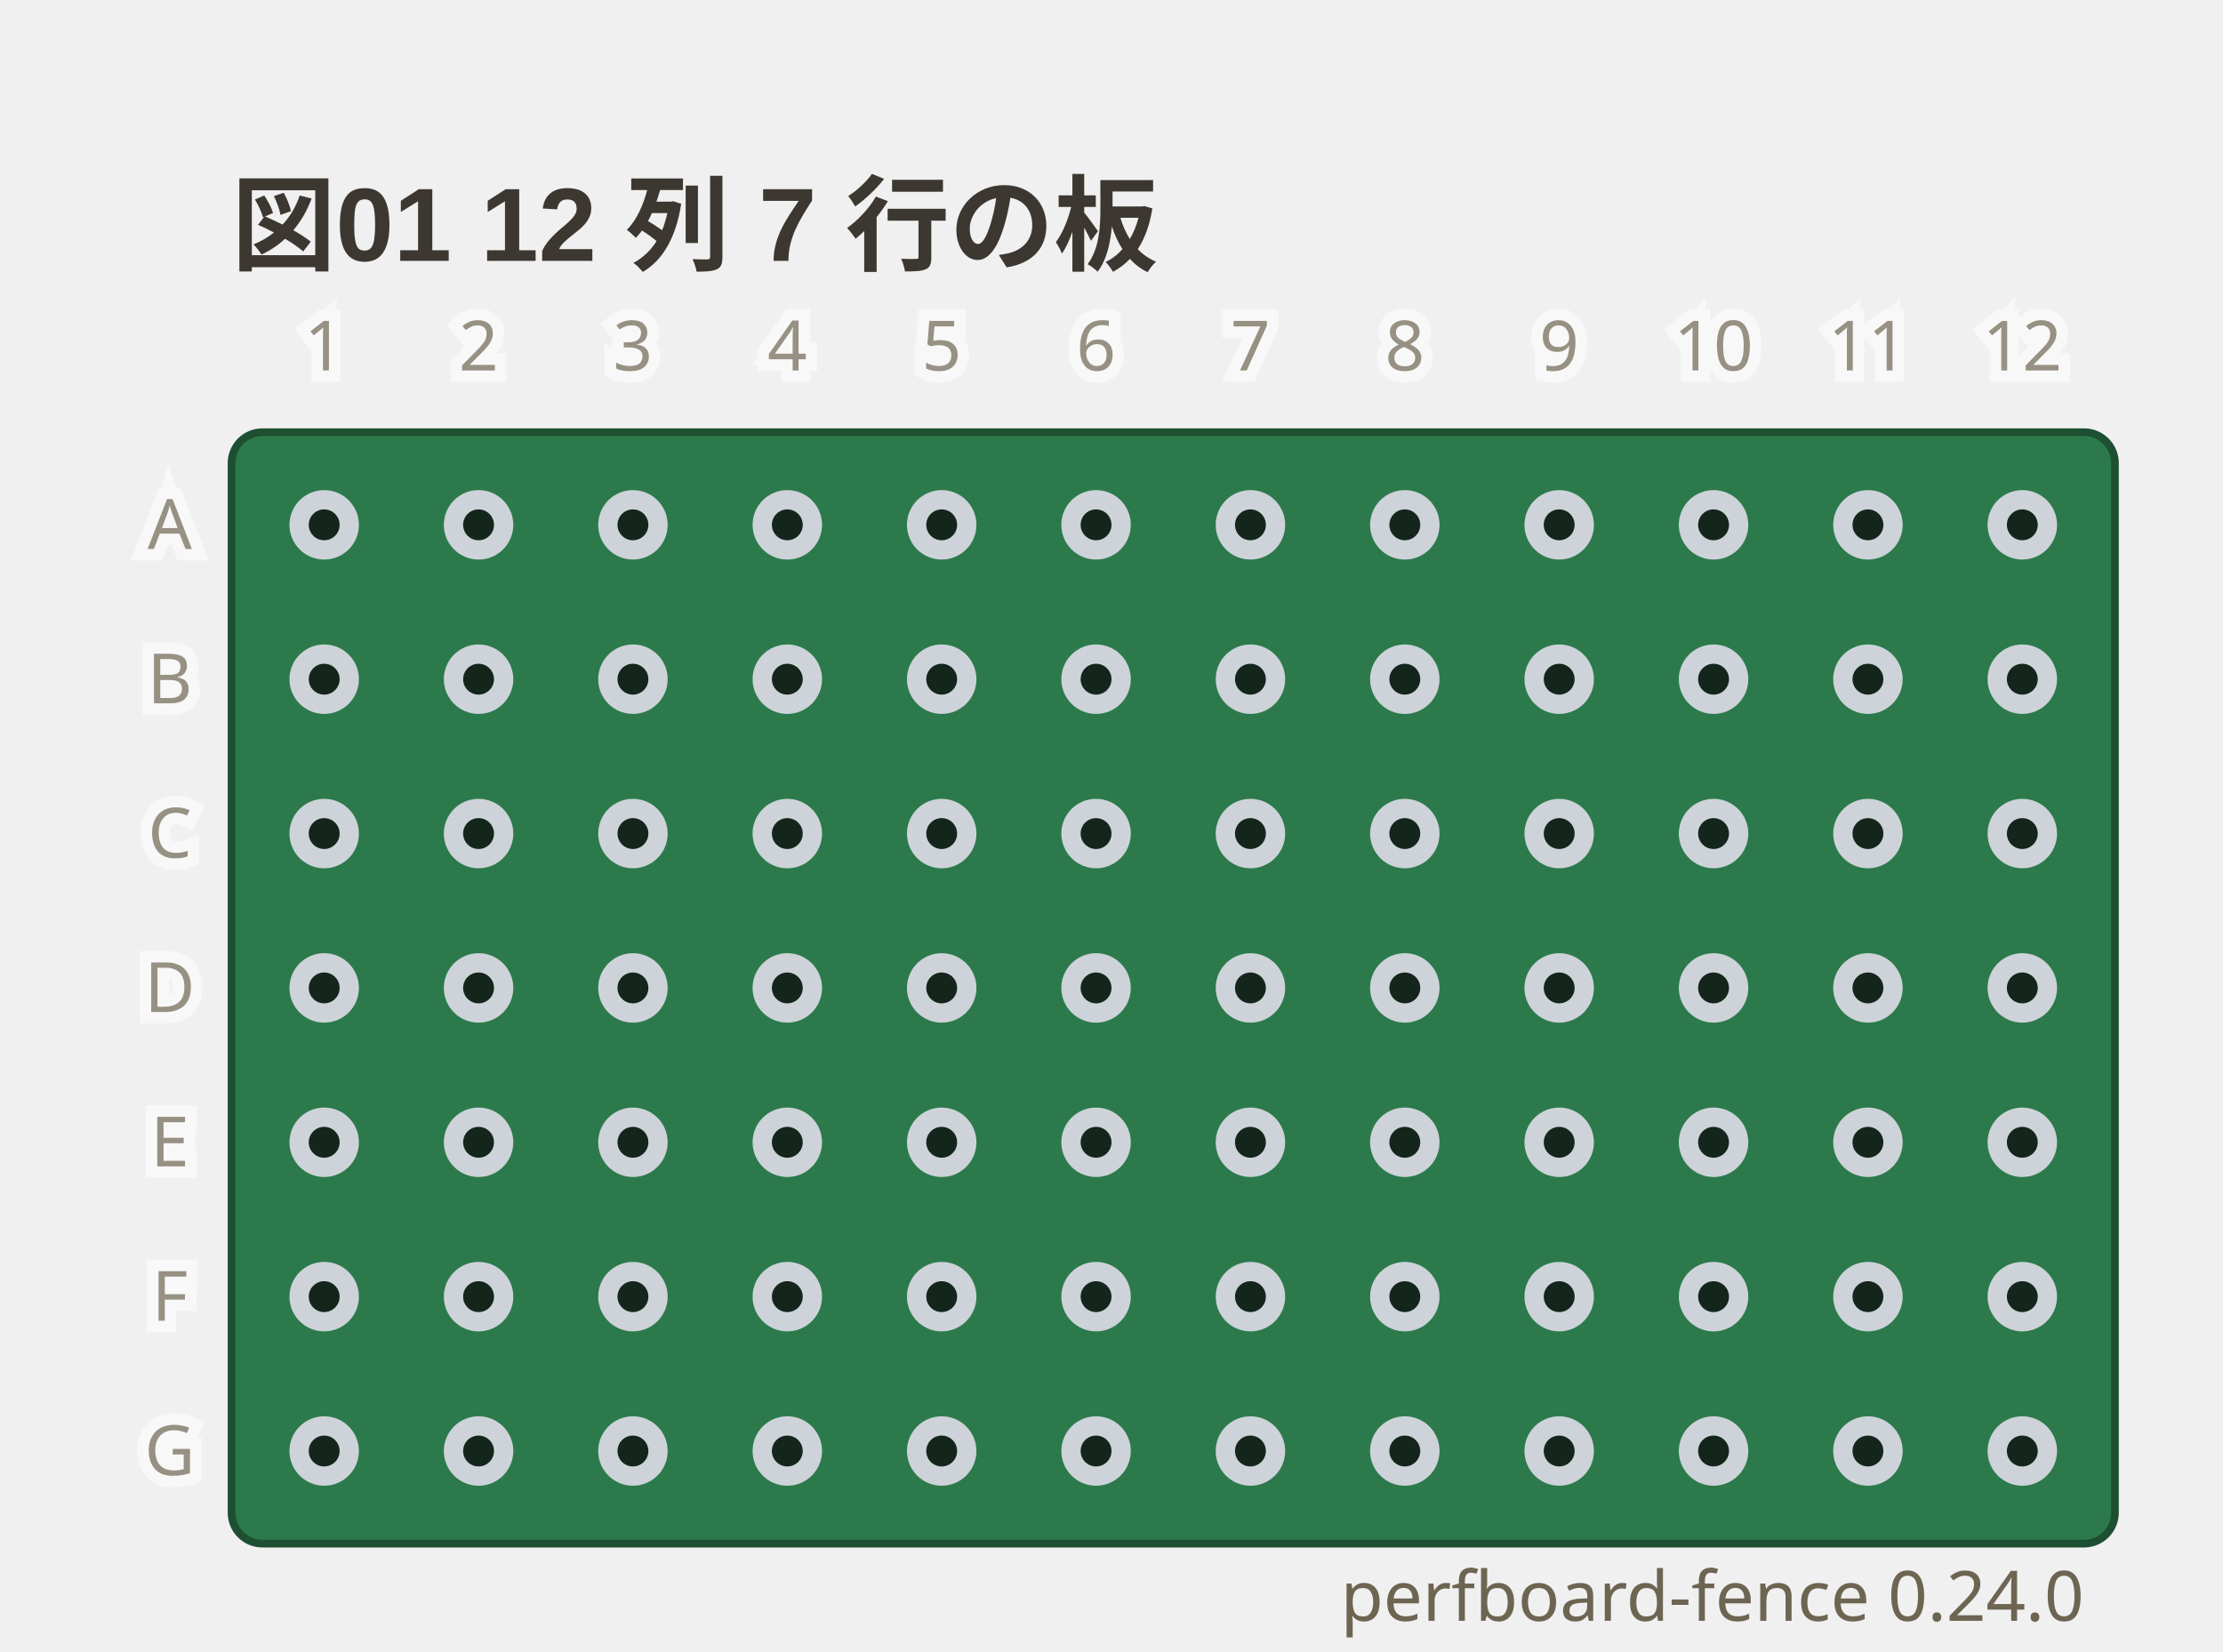
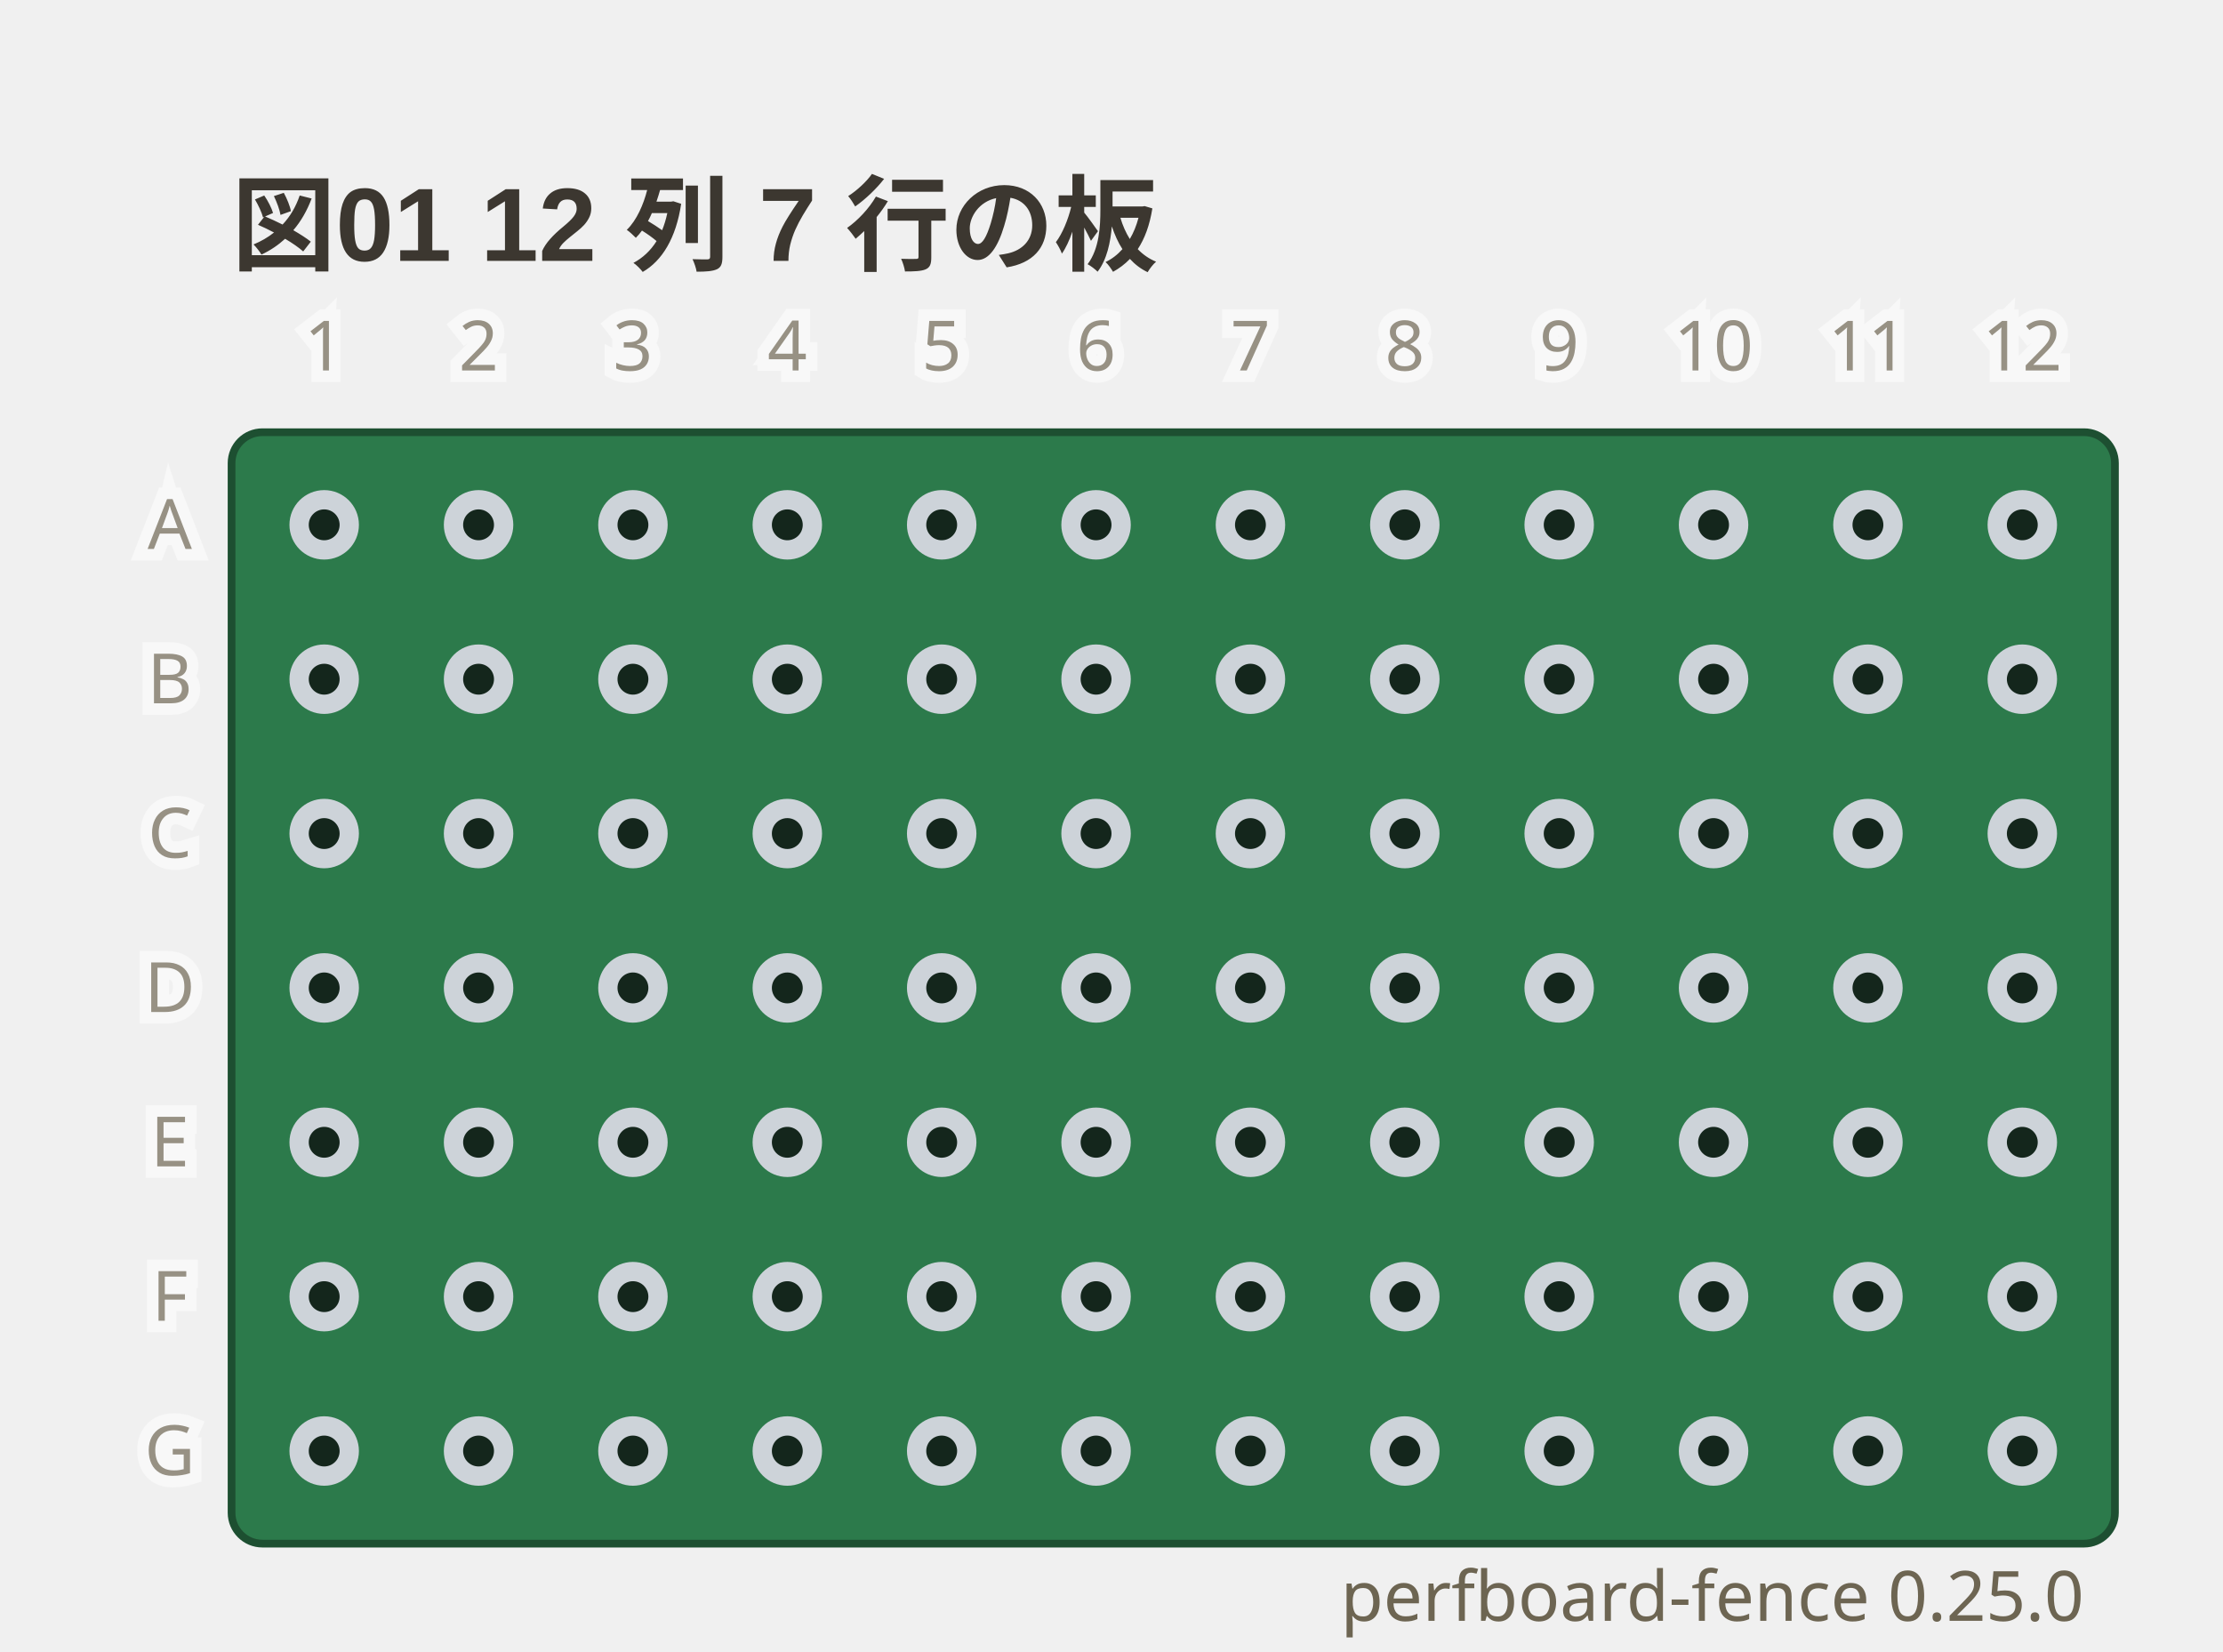
- <svg xmlns="http://www.w3.org/2000/svg" viewBox="0 0 288 214" width="288" height="214" data-perfboard-fence="0.24.0" role="img">
+ <svg xmlns="http://www.w3.org/2000/svg" viewBox="0 0 288 214" width="288" height="214" data-perfboard-fence="0.25.0" role="img">
  <text x="30" y="34" text-anchor="start" font-family="'Segoe UI', 'Helvetica Neue', Arial, 'Noto Sans', 'Hiragino Sans', 'Yu Gothic UI', 'Noto Sans CJK JP', sans-serif" fill="#3c3730" font-size="13.5" font-weight="600">図01 12 列 7 行の板</text>
  <rect x="30" y="56" width="244" height="144" rx="4" fill="#2c7a4b" stroke="#1d4f31" stroke-width="1" />
  <circle cx="42" cy="68" r="3.25" fill="#14261c" stroke="#cdd3d9" stroke-width="2.5" />
  <circle cx="62" cy="68" r="3.25" fill="#14261c" stroke="#cdd3d9" stroke-width="2.5" />
  <circle cx="82" cy="68" r="3.25" fill="#14261c" stroke="#cdd3d9" stroke-width="2.5" />
  <circle cx="102" cy="68" r="3.25" fill="#14261c" stroke="#cdd3d9" stroke-width="2.5" />
  <circle cx="122" cy="68" r="3.25" fill="#14261c" stroke="#cdd3d9" stroke-width="2.5" />
  <circle cx="142" cy="68" r="3.25" fill="#14261c" stroke="#cdd3d9" stroke-width="2.5" />
  <circle cx="162" cy="68" r="3.25" fill="#14261c" stroke="#cdd3d9" stroke-width="2.5" />
  <circle cx="182" cy="68" r="3.25" fill="#14261c" stroke="#cdd3d9" stroke-width="2.5" />
  <circle cx="202" cy="68" r="3.25" fill="#14261c" stroke="#cdd3d9" stroke-width="2.5" />
  <circle cx="222" cy="68" r="3.25" fill="#14261c" stroke="#cdd3d9" stroke-width="2.5" />
  <circle cx="242" cy="68" r="3.25" fill="#14261c" stroke="#cdd3d9" stroke-width="2.5" />
  <circle cx="262" cy="68" r="3.25" fill="#14261c" stroke="#cdd3d9" stroke-width="2.5" />
  <circle cx="42" cy="88" r="3.25" fill="#14261c" stroke="#cdd3d9" stroke-width="2.5" />
  <circle cx="62" cy="88" r="3.25" fill="#14261c" stroke="#cdd3d9" stroke-width="2.5" />
  <circle cx="82" cy="88" r="3.25" fill="#14261c" stroke="#cdd3d9" stroke-width="2.5" />
  <circle cx="102" cy="88" r="3.25" fill="#14261c" stroke="#cdd3d9" stroke-width="2.5" />
  <circle cx="122" cy="88" r="3.25" fill="#14261c" stroke="#cdd3d9" stroke-width="2.5" />
  <circle cx="142" cy="88" r="3.25" fill="#14261c" stroke="#cdd3d9" stroke-width="2.5" />
  <circle cx="162" cy="88" r="3.25" fill="#14261c" stroke="#cdd3d9" stroke-width="2.5" />
  <circle cx="182" cy="88" r="3.25" fill="#14261c" stroke="#cdd3d9" stroke-width="2.5" />
  <circle cx="202" cy="88" r="3.25" fill="#14261c" stroke="#cdd3d9" stroke-width="2.5" />
  <circle cx="222" cy="88" r="3.25" fill="#14261c" stroke="#cdd3d9" stroke-width="2.5" />
  <circle cx="242" cy="88" r="3.25" fill="#14261c" stroke="#cdd3d9" stroke-width="2.5" />
  <circle cx="262" cy="88" r="3.25" fill="#14261c" stroke="#cdd3d9" stroke-width="2.5" />
  <circle cx="42" cy="108" r="3.25" fill="#14261c" stroke="#cdd3d9" stroke-width="2.5" />
  <circle cx="62" cy="108" r="3.25" fill="#14261c" stroke="#cdd3d9" stroke-width="2.5" />
  <circle cx="82" cy="108" r="3.25" fill="#14261c" stroke="#cdd3d9" stroke-width="2.5" />
  <circle cx="102" cy="108" r="3.25" fill="#14261c" stroke="#cdd3d9" stroke-width="2.5" />
  <circle cx="122" cy="108" r="3.25" fill="#14261c" stroke="#cdd3d9" stroke-width="2.5" />
  <circle cx="142" cy="108" r="3.25" fill="#14261c" stroke="#cdd3d9" stroke-width="2.5" />
  <circle cx="162" cy="108" r="3.25" fill="#14261c" stroke="#cdd3d9" stroke-width="2.5" />
  <circle cx="182" cy="108" r="3.25" fill="#14261c" stroke="#cdd3d9" stroke-width="2.5" />
  <circle cx="202" cy="108" r="3.25" fill="#14261c" stroke="#cdd3d9" stroke-width="2.5" />
  <circle cx="222" cy="108" r="3.25" fill="#14261c" stroke="#cdd3d9" stroke-width="2.5" />
  <circle cx="242" cy="108" r="3.25" fill="#14261c" stroke="#cdd3d9" stroke-width="2.5" />
  <circle cx="262" cy="108" r="3.25" fill="#14261c" stroke="#cdd3d9" stroke-width="2.5" />
  <circle cx="42" cy="128" r="3.25" fill="#14261c" stroke="#cdd3d9" stroke-width="2.5" />
  <circle cx="62" cy="128" r="3.25" fill="#14261c" stroke="#cdd3d9" stroke-width="2.5" />
  <circle cx="82" cy="128" r="3.25" fill="#14261c" stroke="#cdd3d9" stroke-width="2.5" />
  <circle cx="102" cy="128" r="3.25" fill="#14261c" stroke="#cdd3d9" stroke-width="2.5" />
  <circle cx="122" cy="128" r="3.25" fill="#14261c" stroke="#cdd3d9" stroke-width="2.5" />
  <circle cx="142" cy="128" r="3.25" fill="#14261c" stroke="#cdd3d9" stroke-width="2.5" />
  <circle cx="162" cy="128" r="3.25" fill="#14261c" stroke="#cdd3d9" stroke-width="2.5" />
  <circle cx="182" cy="128" r="3.25" fill="#14261c" stroke="#cdd3d9" stroke-width="2.5" />
  <circle cx="202" cy="128" r="3.25" fill="#14261c" stroke="#cdd3d9" stroke-width="2.5" />
  <circle cx="222" cy="128" r="3.25" fill="#14261c" stroke="#cdd3d9" stroke-width="2.5" />
  <circle cx="242" cy="128" r="3.25" fill="#14261c" stroke="#cdd3d9" stroke-width="2.5" />
  <circle cx="262" cy="128" r="3.25" fill="#14261c" stroke="#cdd3d9" stroke-width="2.5" />
  <circle cx="42" cy="148" r="3.25" fill="#14261c" stroke="#cdd3d9" stroke-width="2.5" />
  <circle cx="62" cy="148" r="3.25" fill="#14261c" stroke="#cdd3d9" stroke-width="2.5" />
  <circle cx="82" cy="148" r="3.25" fill="#14261c" stroke="#cdd3d9" stroke-width="2.5" />
  <circle cx="102" cy="148" r="3.25" fill="#14261c" stroke="#cdd3d9" stroke-width="2.5" />
  <circle cx="122" cy="148" r="3.25" fill="#14261c" stroke="#cdd3d9" stroke-width="2.5" />
  <circle cx="142" cy="148" r="3.25" fill="#14261c" stroke="#cdd3d9" stroke-width="2.5" />
  <circle cx="162" cy="148" r="3.25" fill="#14261c" stroke="#cdd3d9" stroke-width="2.5" />
  <circle cx="182" cy="148" r="3.25" fill="#14261c" stroke="#cdd3d9" stroke-width="2.5" />
  <circle cx="202" cy="148" r="3.25" fill="#14261c" stroke="#cdd3d9" stroke-width="2.5" />
  <circle cx="222" cy="148" r="3.25" fill="#14261c" stroke="#cdd3d9" stroke-width="2.5" />
  <circle cx="242" cy="148" r="3.25" fill="#14261c" stroke="#cdd3d9" stroke-width="2.5" />
  <circle cx="262" cy="148" r="3.25" fill="#14261c" stroke="#cdd3d9" stroke-width="2.5" />
  <circle cx="42" cy="168" r="3.25" fill="#14261c" stroke="#cdd3d9" stroke-width="2.5" />
  <circle cx="62" cy="168" r="3.25" fill="#14261c" stroke="#cdd3d9" stroke-width="2.5" />
  <circle cx="82" cy="168" r="3.25" fill="#14261c" stroke="#cdd3d9" stroke-width="2.5" />
  <circle cx="102" cy="168" r="3.25" fill="#14261c" stroke="#cdd3d9" stroke-width="2.5" />
  <circle cx="122" cy="168" r="3.25" fill="#14261c" stroke="#cdd3d9" stroke-width="2.5" />
  <circle cx="142" cy="168" r="3.25" fill="#14261c" stroke="#cdd3d9" stroke-width="2.5" />
  <circle cx="162" cy="168" r="3.25" fill="#14261c" stroke="#cdd3d9" stroke-width="2.5" />
  <circle cx="182" cy="168" r="3.25" fill="#14261c" stroke="#cdd3d9" stroke-width="2.5" />
  <circle cx="202" cy="168" r="3.25" fill="#14261c" stroke="#cdd3d9" stroke-width="2.5" />
  <circle cx="222" cy="168" r="3.25" fill="#14261c" stroke="#cdd3d9" stroke-width="2.5" />
  <circle cx="242" cy="168" r="3.25" fill="#14261c" stroke="#cdd3d9" stroke-width="2.5" />
  <circle cx="262" cy="168" r="3.25" fill="#14261c" stroke="#cdd3d9" stroke-width="2.5" />
  <circle cx="42" cy="188" r="3.25" fill="#14261c" stroke="#cdd3d9" stroke-width="2.5" />
  <circle cx="62" cy="188" r="3.25" fill="#14261c" stroke="#cdd3d9" stroke-width="2.5" />
  <circle cx="82" cy="188" r="3.25" fill="#14261c" stroke="#cdd3d9" stroke-width="2.5" />
  <circle cx="102" cy="188" r="3.25" fill="#14261c" stroke="#cdd3d9" stroke-width="2.5" />
  <circle cx="122" cy="188" r="3.25" fill="#14261c" stroke="#cdd3d9" stroke-width="2.5" />
  <circle cx="142" cy="188" r="3.25" fill="#14261c" stroke="#cdd3d9" stroke-width="2.5" />
  <circle cx="162" cy="188" r="3.25" fill="#14261c" stroke="#cdd3d9" stroke-width="2.5" />
  <circle cx="182" cy="188" r="3.25" fill="#14261c" stroke="#cdd3d9" stroke-width="2.5" />
  <circle cx="202" cy="188" r="3.25" fill="#14261c" stroke="#cdd3d9" stroke-width="2.5" />
  <circle cx="222" cy="188" r="3.25" fill="#14261c" stroke="#cdd3d9" stroke-width="2.5" />
  <circle cx="242" cy="188" r="3.25" fill="#14261c" stroke="#cdd3d9" stroke-width="2.5" />
  <circle cx="262" cy="188" r="3.25" fill="#14261c" stroke="#cdd3d9" stroke-width="2.5" />
  <text x="22" y="68" text-anchor="middle" font-family="ui-sans-serif, system-ui, sans-serif" stroke="#ffffff" stroke-width="3" fill="#ffffff" font-size="9" dominant-baseline="middle" opacity="0.5" aria-hidden="true">A</text>
  <text x="22" y="68" text-anchor="middle" font-family="ui-sans-serif, system-ui, sans-serif" fill="#6d6552" font-size="9" dominant-baseline="middle" opacity="0.7">A</text>
  <text x="22" y="88" text-anchor="middle" font-family="ui-sans-serif, system-ui, sans-serif" stroke="#ffffff" stroke-width="3" fill="#ffffff" font-size="9" dominant-baseline="middle" opacity="0.5" aria-hidden="true">B</text>
  <text x="22" y="88" text-anchor="middle" font-family="ui-sans-serif, system-ui, sans-serif" fill="#6d6552" font-size="9" dominant-baseline="middle" opacity="0.7">B</text>
  <text x="22" y="108" text-anchor="middle" font-family="ui-sans-serif, system-ui, sans-serif" stroke="#ffffff" stroke-width="3" fill="#ffffff" font-size="9" dominant-baseline="middle" opacity="0.5" aria-hidden="true">C</text>
  <text x="22" y="108" text-anchor="middle" font-family="ui-sans-serif, system-ui, sans-serif" fill="#6d6552" font-size="9" dominant-baseline="middle" opacity="0.7">C</text>
  <text x="22" y="128" text-anchor="middle" font-family="ui-sans-serif, system-ui, sans-serif" stroke="#ffffff" stroke-width="3" fill="#ffffff" font-size="9" dominant-baseline="middle" opacity="0.5" aria-hidden="true">D</text>
  <text x="22" y="128" text-anchor="middle" font-family="ui-sans-serif, system-ui, sans-serif" fill="#6d6552" font-size="9" dominant-baseline="middle" opacity="0.7">D</text>
  <text x="22" y="148" text-anchor="middle" font-family="ui-sans-serif, system-ui, sans-serif" stroke="#ffffff" stroke-width="3" fill="#ffffff" font-size="9" dominant-baseline="middle" opacity="0.5" aria-hidden="true">E</text>
  <text x="22" y="148" text-anchor="middle" font-family="ui-sans-serif, system-ui, sans-serif" fill="#6d6552" font-size="9" dominant-baseline="middle" opacity="0.7">E</text>
  <text x="22" y="168" text-anchor="middle" font-family="ui-sans-serif, system-ui, sans-serif" stroke="#ffffff" stroke-width="3" fill="#ffffff" font-size="9" dominant-baseline="middle" opacity="0.5" aria-hidden="true">F</text>
  <text x="22" y="168" text-anchor="middle" font-family="ui-sans-serif, system-ui, sans-serif" fill="#6d6552" font-size="9" dominant-baseline="middle" opacity="0.7">F</text>
  <text x="22" y="188" text-anchor="middle" font-family="ui-sans-serif, system-ui, sans-serif" stroke="#ffffff" stroke-width="3" fill="#ffffff" font-size="9" dominant-baseline="middle" opacity="0.5" aria-hidden="true">G</text>
  <text x="22" y="188" text-anchor="middle" font-family="ui-sans-serif, system-ui, sans-serif" fill="#6d6552" font-size="9" dominant-baseline="middle" opacity="0.7">G</text>
  <text x="42" y="48" text-anchor="middle" font-family="ui-sans-serif, system-ui, sans-serif" stroke="#ffffff" stroke-width="3" fill="#ffffff" font-size="9" opacity="0.5" aria-hidden="true">1</text>
  <text x="42" y="48" text-anchor="middle" font-family="ui-sans-serif, system-ui, sans-serif" fill="#6d6552" font-size="9" opacity="0.7">1</text>
  <text x="62" y="48" text-anchor="middle" font-family="ui-sans-serif, system-ui, sans-serif" stroke="#ffffff" stroke-width="3" fill="#ffffff" font-size="9" opacity="0.5" aria-hidden="true">2</text>
  <text x="62" y="48" text-anchor="middle" font-family="ui-sans-serif, system-ui, sans-serif" fill="#6d6552" font-size="9" opacity="0.7">2</text>
  <text x="82" y="48" text-anchor="middle" font-family="ui-sans-serif, system-ui, sans-serif" stroke="#ffffff" stroke-width="3" fill="#ffffff" font-size="9" opacity="0.5" aria-hidden="true">3</text>
  <text x="82" y="48" text-anchor="middle" font-family="ui-sans-serif, system-ui, sans-serif" fill="#6d6552" font-size="9" opacity="0.7">3</text>
  <text x="102" y="48" text-anchor="middle" font-family="ui-sans-serif, system-ui, sans-serif" stroke="#ffffff" stroke-width="3" fill="#ffffff" font-size="9" opacity="0.5" aria-hidden="true">4</text>
  <text x="102" y="48" text-anchor="middle" font-family="ui-sans-serif, system-ui, sans-serif" fill="#6d6552" font-size="9" opacity="0.7">4</text>
  <text x="122" y="48" text-anchor="middle" font-family="ui-sans-serif, system-ui, sans-serif" stroke="#ffffff" stroke-width="3" fill="#ffffff" font-size="9" opacity="0.5" aria-hidden="true">5</text>
  <text x="122" y="48" text-anchor="middle" font-family="ui-sans-serif, system-ui, sans-serif" fill="#6d6552" font-size="9" opacity="0.7">5</text>
  <text x="142" y="48" text-anchor="middle" font-family="ui-sans-serif, system-ui, sans-serif" stroke="#ffffff" stroke-width="3" fill="#ffffff" font-size="9" opacity="0.5" aria-hidden="true">6</text>
  <text x="142" y="48" text-anchor="middle" font-family="ui-sans-serif, system-ui, sans-serif" fill="#6d6552" font-size="9" opacity="0.7">6</text>
  <text x="162" y="48" text-anchor="middle" font-family="ui-sans-serif, system-ui, sans-serif" stroke="#ffffff" stroke-width="3" fill="#ffffff" font-size="9" opacity="0.5" aria-hidden="true">7</text>
  <text x="162" y="48" text-anchor="middle" font-family="ui-sans-serif, system-ui, sans-serif" fill="#6d6552" font-size="9" opacity="0.7">7</text>
  <text x="182" y="48" text-anchor="middle" font-family="ui-sans-serif, system-ui, sans-serif" stroke="#ffffff" stroke-width="3" fill="#ffffff" font-size="9" opacity="0.5" aria-hidden="true">8</text>
  <text x="182" y="48" text-anchor="middle" font-family="ui-sans-serif, system-ui, sans-serif" fill="#6d6552" font-size="9" opacity="0.7">8</text>
  <text x="202" y="48" text-anchor="middle" font-family="ui-sans-serif, system-ui, sans-serif" stroke="#ffffff" stroke-width="3" fill="#ffffff" font-size="9" opacity="0.5" aria-hidden="true">9</text>
  <text x="202" y="48" text-anchor="middle" font-family="ui-sans-serif, system-ui, sans-serif" fill="#6d6552" font-size="9" opacity="0.7">9</text>
  <text x="222" y="48" text-anchor="middle" font-family="ui-sans-serif, system-ui, sans-serif" stroke="#ffffff" stroke-width="3" fill="#ffffff" font-size="9" opacity="0.5" aria-hidden="true">10</text>
  <text x="222" y="48" text-anchor="middle" font-family="ui-sans-serif, system-ui, sans-serif" fill="#6d6552" font-size="9" opacity="0.7">10</text>
  <text x="242" y="48" text-anchor="middle" font-family="ui-sans-serif, system-ui, sans-serif" stroke="#ffffff" stroke-width="3" fill="#ffffff" font-size="9" opacity="0.5" aria-hidden="true">11</text>
  <text x="242" y="48" text-anchor="middle" font-family="ui-sans-serif, system-ui, sans-serif" fill="#6d6552" font-size="9" opacity="0.7">11</text>
  <text x="262" y="48" text-anchor="middle" font-family="ui-sans-serif, system-ui, sans-serif" stroke="#ffffff" stroke-width="3" fill="#ffffff" font-size="9" opacity="0.5" aria-hidden="true">12</text>
  <text x="262" y="48" text-anchor="middle" font-family="ui-sans-serif, system-ui, sans-serif" fill="#6d6552" font-size="9" opacity="0.7">12</text>
-   <text x="270" y="210" text-anchor="end" font-family="ui-sans-serif, system-ui, sans-serif" fill="#6d6552" font-size="9">perfboard-fence 0.24.0</text>
+   <text x="270" y="210" text-anchor="end" font-family="ui-sans-serif, system-ui, sans-serif" fill="#6d6552" font-size="9">perfboard-fence 0.25.0</text>
</svg>
